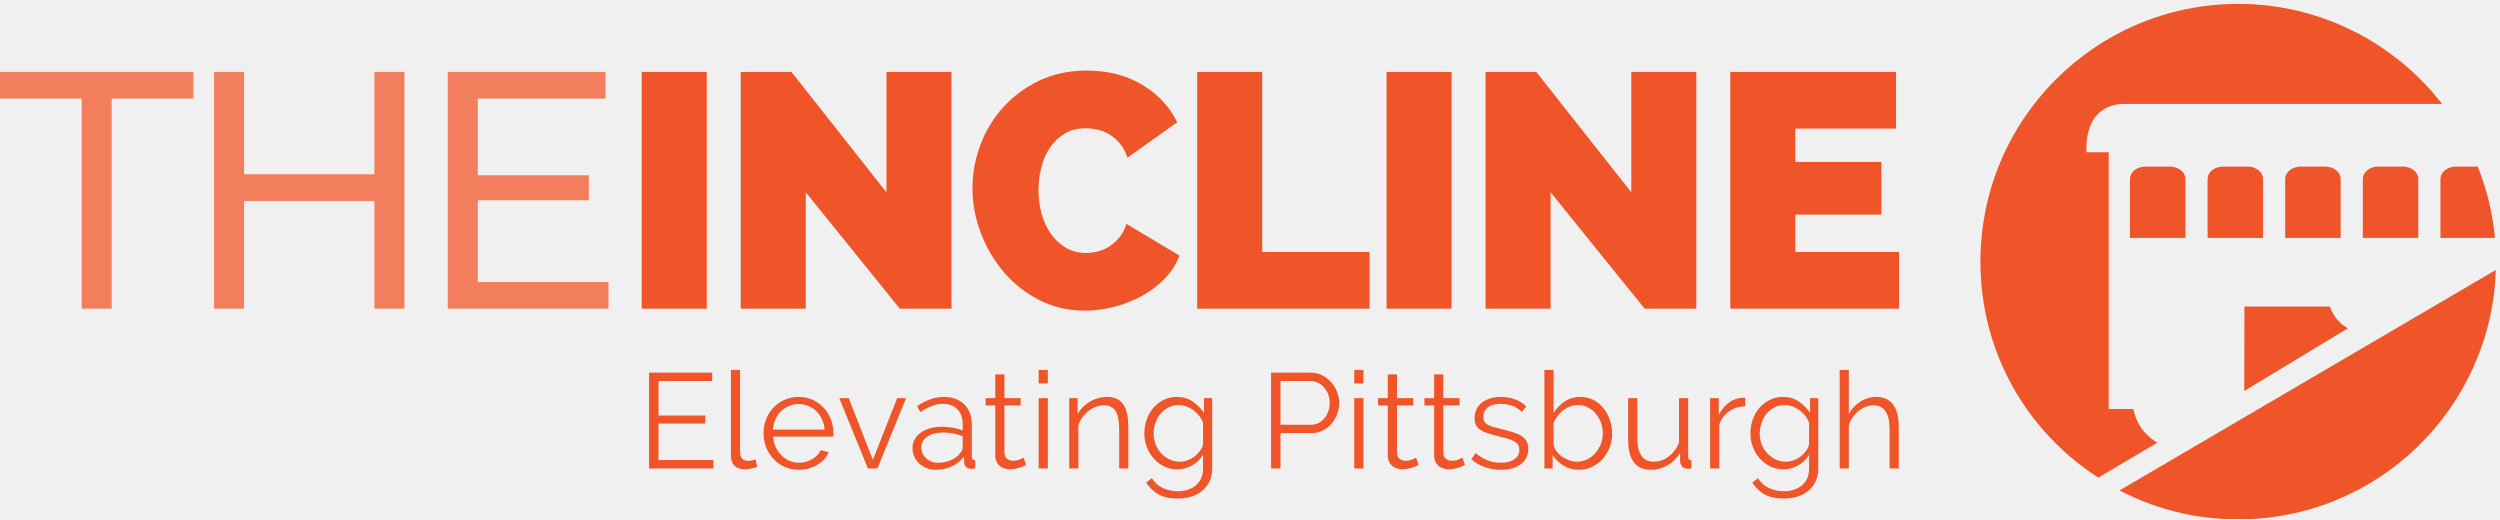
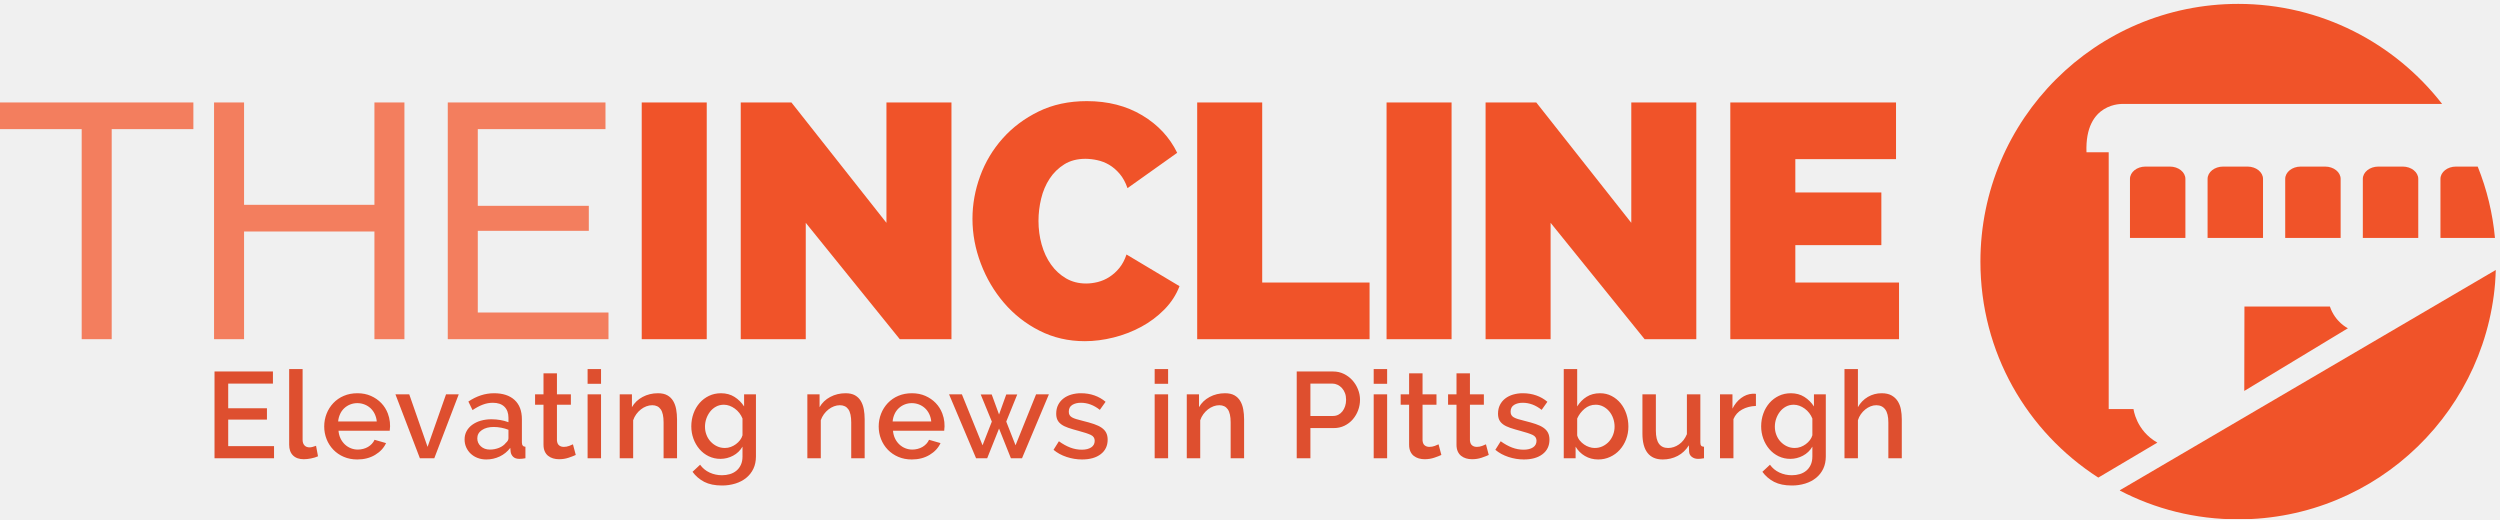
<svg xmlns="http://www.w3.org/2000/svg" xmlns:xlink="http://www.w3.org/1999/xlink" viewBox="0 0 491 102">
  <defs>
    <path id="a" d="M74.19 24.482V48.94H.284V.024H74.19v24.458z" />
  </defs>
  <g fill="none" fill-rule="evenodd">
    <g transform="translate(416 53)">
      <mask id="b" fill="#fff">
        <use xlink:href="#a" />
      </mask>
-       <path d="M.686 43.077L73.903.18l.287-.156C73.304 27.203 50.994 49 23.59 49 15.15 49 7.281 46.971.284 43.32l.402-.243" fill="#F05529" mask="url(#b)" />
+       <path d="M.686 43.077L73.903.18l.287-.156C73.304 27.203 50.994 49 23.59 49 15.15 49 7.281 46.971.284 43.32l.402-.243" fill="#F05329" mask="url(#b)" />
    </g>
-     <path d="M412.348 93.657l11.356-6.729c-4.205-2.372-4.682-6.59-4.682-6.59h-4.873V29.906h-4.364c-.375-9.929 7.166-9.487 7.166-9.487h62.268l.409-.01C470.365 8.488 455.86.764 439.59.764c-27.966 0-50.636 22.662-50.636 50.618 0 17.871 9.158 33.41 23.148 42.417l.246-.142" fill="#F05529" />
-     <path d="M429.212 46.732V35.134c0-1.33-1.369-2.418-3.043-2.418h-4.801c-1.674 0-3.043 1.088-3.043 2.418v11.598h10.887M444.457 46.732V35.134c0-1.33-1.369-2.418-3.043-2.418h-4.801c-1.674 0-3.043 1.088-3.043 2.418v11.598h10.887M459.702 46.732V35.134c0-1.33-1.369-2.418-3.043-2.418h-4.801c-1.674 0-3.043 1.088-3.043 2.418v11.598h10.887M474.947 46.732V35.134c0-1.33-1.369-2.418-3.043-2.418h-4.801c-1.674 0-3.044 1.088-3.044 2.418v11.598h10.888M490.011 46.73a49.76 49.76 0 0 0-3.386-14.008l-.265-.006h-4.012c-1.674 0-3.044 1.088-3.044 2.418v11.598h10.44l.267-.002M440.807 60.2l-.032 16.58 20.353-12.31s-2.494-1.174-3.536-4.27h-16.785M126.034 60.616h12.77V14.123h-12.77zM158.251 37.763v22.853h-12.77V14.123h9.955l18.662 23.64v-23.64h12.769v46.493h-10.15l-18.466-22.853M190.992 36.976c0-2.837.502-5.63 1.506-8.381a22.797 22.797 0 0 1 4.421-7.4c1.941-2.182 4.299-3.95 7.072-5.303 2.772-1.353 5.926-2.031 9.462-2.031 4.147 0 7.77.928 10.87 2.783 3.1 1.856 5.391 4.312 6.876 7.368l-9.757 6.94c-.393-1.135-.907-2.072-1.539-2.815-.633-.743-1.321-1.332-2.062-1.769a7.85 7.85 0 0 0-2.358-.916 11.239 11.239 0 0 0-2.292-.262c-1.616 0-3.002.36-4.158 1.08a9.348 9.348 0 0 0-2.882 2.816c-.763 1.157-1.32 2.467-1.67 3.93a18.697 18.697 0 0 0-.523 4.354c0 1.615.207 3.165.622 4.649.414 1.485 1.025 2.794 1.834 3.929a9.426 9.426 0 0 0 2.946 2.718c1.157.677 2.478 1.015 3.962 1.015.741 0 1.506-.099 2.292-.295a7.66 7.66 0 0 0 2.259-.983 8.313 8.313 0 0 0 1.965-1.767c.589-.721 1.058-1.605 1.407-2.653l10.412 6.221c-.654 1.703-1.648 3.231-2.979 4.584a18.974 18.974 0 0 1-4.551 3.405 23.36 23.36 0 0 1-5.436 2.095c-1.92.48-3.797.72-5.63.72-3.232 0-6.201-.687-8.907-2.062a22.444 22.444 0 0 1-6.973-5.468c-1.944-2.269-3.461-4.845-4.551-7.726-1.092-2.882-1.638-5.806-1.638-8.776M235.128 60.616V14.123h12.769v35.361h21.086v11.132h-33.855M272.321 60.616h12.769V14.123h-12.769zM304.539 37.763v22.853h-12.77V14.123h9.954l18.662 23.64v-23.64h12.77v46.493h-10.151l-18.465-22.853M372.968 49.484v11.132h-33.135V14.123h32.545v11.133h-19.775v6.548h16.895V42.15h-16.895v7.334h20.365" fill="#F05529" />
-     <path fill="#f37e5e" d="M21.937 60.616h-5.894V19.362H0v-5.239h37.98v5.239H21.937v41.254M79.431 60.616h-5.894V39.465H47.934v21.151H42.04V14.123h5.894v20.103h25.603V14.123h5.894v46.493M119.506 60.616H87.943V14.123h30.973v5.239H93.837v15.061h21.806v4.911H93.837v16.044h25.669v5.238" />
-     <path d="M140.116 90.357V92h-12.64V73.185h12.402v1.643H129.33v6.784h9.195v1.564h-9.195v7.181h10.785zm3.434-17.702h1.802v16.218c0 .512.141.914.424 1.206.283.291.68.437 1.192.437.195 0 .424-.026.69-.08a4.55 4.55 0 0 0 .741-.212l.318 1.458a5.948 5.948 0 0 1-1.232.344 7.182 7.182 0 0 1-1.259.133c-.83 0-1.484-.234-1.96-.702-.478-.468-.716-1.126-.716-1.974V72.654zm13.318 19.61c-1.007 0-1.93-.19-2.769-.57a6.786 6.786 0 0 1-2.186-1.563 7.26 7.26 0 0 1-1.445-2.293 7.456 7.456 0 0 1-.516-2.782c0-.972.172-1.886.516-2.743a7.099 7.099 0 0 1 1.431-2.252 6.791 6.791 0 0 1 2.187-1.537 6.664 6.664 0 0 1 2.756-.57c1.007 0 1.93.19 2.769.57.84.38 1.56.896 2.16 1.55a7.277 7.277 0 0 1 1.908 4.956v.423c0 .142-.01.239-.027.292h-11.819c.053.742.225 1.427.517 2.054.291.627.667 1.17 1.126 1.63.46.459.985.817 1.577 1.073a4.718 4.718 0 0 0 1.895.384c.441 0 .883-.062 1.325-.186a5.357 5.357 0 0 0 1.219-.503 4.534 4.534 0 0 0 1.007-.782c.3-.309.53-.649.689-1.02l1.563.424a4.591 4.591 0 0 1-.9 1.391 6.29 6.29 0 0 1-1.352 1.087 6.619 6.619 0 0 1-1.696.715 7.353 7.353 0 0 1-1.935.252zm5.088-7.897a5.576 5.576 0 0 0-.517-2.027 5.518 5.518 0 0 0-1.113-1.577 4.923 4.923 0 0 0-1.563-1.033 4.864 4.864 0 0 0-1.895-.371 4.962 4.962 0 0 0-3.485 1.404 5.08 5.08 0 0 0-1.086 1.59 6.02 6.02 0 0 0-.49 2.014h10.15zM170.452 92l-5.618-13.806h1.855l4.743 12.136 4.77-12.136h1.749L172.333 92h-1.881zm13.344.265c-.653 0-1.258-.11-1.815-.331a4.581 4.581 0 0 1-1.457-.915 4.126 4.126 0 0 1-1.312-3.047c0-.6.141-1.157.424-1.67.282-.512.68-.953 1.192-1.325.513-.37 1.122-.658 1.829-.86a8.42 8.42 0 0 1 2.332-.306c.706 0 1.422.062 2.146.186.725.124 1.37.3 1.935.53v-1.246c0-1.219-.345-2.186-1.034-2.901-.689-.716-1.643-1.073-2.862-1.073-.706 0-1.43.14-2.173.424a10.48 10.48 0 0 0-2.252 1.219l-.636-1.193c1.784-1.201 3.515-1.802 5.194-1.802 1.731 0 3.091.486 4.08 1.457.99.972 1.485 2.315 1.485 4.028v6.228c0 .495.22.742.662.742V92c-.3.053-.53.08-.689.08-.459 0-.817-.115-1.073-.345-.256-.23-.393-.548-.41-.954l-.054-1.087a6.262 6.262 0 0 1-2.398 1.909c-.963.441-2 .662-3.114.662zm.424-1.378c.937 0 1.798-.177 2.584-.53.786-.353 1.382-.821 1.789-1.404a1.65 1.65 0 0 0 .358-.517c.08-.186.119-.358.119-.517v-2.252c-.6-.23-1.224-.407-1.868-.53a10.458 10.458 0 0 0-1.975-.186c-1.272 0-2.305.265-3.1.795-.795.53-1.193 1.228-1.193 2.094 0 .424.084.821.252 1.192.168.371.398.693.69.967.29.274.64.49 1.046.65.406.159.839.238 1.298.238zm17.294.45c-.106.054-.261.124-.464.212a8.22 8.22 0 0 1-1.603.504c-.336.07-.69.106-1.06.106-.39 0-.76-.053-1.113-.159a2.595 2.595 0 0 1-.928-.49c-.265-.221-.477-.5-.636-.835a2.695 2.695 0 0 1-.238-1.166v-9.885h-1.908v-1.43h1.908v-4.665h1.802v4.665h3.18v1.43h-3.18v9.382c.035.512.216.887.543 1.126.327.238.702.358 1.126.358.512 0 .963-.084 1.352-.252.388-.168.636-.287.742-.358l.477 1.458zm2.48.663V78.194h1.801V92h-1.802zm0-16.695v-2.65h1.801v2.65h-1.802zM221.603 92h-1.801v-7.712c0-1.643-.243-2.835-.73-3.577-.485-.742-1.231-1.113-2.238-1.113-.53 0-1.06.097-1.59.291a5.36 5.36 0 0 0-1.471.822c-.45.353-.852.773-1.206 1.259a4.934 4.934 0 0 0-.768 1.576V92h-1.802V78.194h1.643v3.126c.565-1.007 1.373-1.82 2.424-2.438a6.649 6.649 0 0 1 3.432-.927c.76 0 1.405.141 1.935.424a3.3 3.3 0 0 1 1.272 1.192c.318.513.547 1.14.689 1.882.141.742.212 1.563.212 2.465V92zm9.609.186c-.954 0-1.824-.2-2.61-.597a6.732 6.732 0 0 1-2.04-1.576 7.221 7.221 0 0 1-1.339-2.253 7.413 7.413 0 0 1-.477-2.624c0-.954.155-1.868.464-2.742a7.063 7.063 0 0 1 1.311-2.293 6.403 6.403 0 0 1 2.028-1.563c.786-.389 1.656-.583 2.61-.583 1.184 0 2.208.296 3.074.888a8.52 8.52 0 0 1 2.226 2.239v-2.888h1.616v13.859c0 .954-.18 1.798-.543 2.53a5.44 5.44 0 0 1-1.457 1.843 6.2 6.2 0 0 1-2.147 1.112 9.007 9.007 0 0 1-2.61.371c-1.59 0-2.87-.282-3.843-.848a6.774 6.774 0 0 1-2.358-2.279l1.113-.874c.548.883 1.272 1.533 2.173 1.948a6.88 6.88 0 0 0 2.915.623 6.43 6.43 0 0 0 1.908-.279c.6-.185 1.126-.46 1.577-.821.45-.362.808-.822 1.073-1.378.265-.557.397-1.206.397-1.948v-2.73a5.754 5.754 0 0 1-2.173 2.094 5.847 5.847 0 0 1-2.888.769zm.503-1.511c.53 0 1.052-.097 1.564-.291a5.235 5.235 0 0 0 2.438-1.882 3.39 3.39 0 0 0 .556-1.245V82.99a5.378 5.378 0 0 0-.795-1.378 5.52 5.52 0 0 0-1.139-1.087 5.752 5.752 0 0 0-1.365-.715 4.276 4.276 0 0 0-1.47-.265c-.778 0-1.471.163-2.08.49a4.97 4.97 0 0 0-1.551 1.285 5.717 5.717 0 0 0-.967 1.803 6.492 6.492 0 0 0-.332 2.04 5.721 5.721 0 0 0 1.498 3.882 5.282 5.282 0 0 0 1.63 1.193c.618.291 1.29.437 2.013.437zM249.635 92V73.185h7.79c.813 0 1.56.172 2.24.517a5.9 5.9 0 0 1 1.762 1.351 6.412 6.412 0 0 1 1.166 1.895c.283.707.424 1.422.424 2.147 0 .777-.132 1.523-.397 2.239a6.06 6.06 0 0 1-1.113 1.894 5.597 5.597 0 0 1-1.71 1.326c-.662.335-1.4.503-2.212.503h-6.095V92h-1.855zm1.855-8.586h6.015a3.15 3.15 0 0 0 1.497-.358c.45-.238.835-.556 1.153-.954.318-.397.565-.857.742-1.378a5.042 5.042 0 0 0 .265-1.63 4.52 4.52 0 0 0-.305-1.656 4.5 4.5 0 0 0-.821-1.365 3.752 3.752 0 0 0-1.22-.914 3.407 3.407 0 0 0-1.47-.331h-5.856v8.586zM265.974 92V78.194h1.802V92h-1.802zm0-16.695v-2.65h1.802v2.65h-1.802zm12.63 16.032c-.107.054-.261.124-.465.212a8.22 8.22 0 0 1-1.603.504c-.336.07-.689.106-1.06.106-.389 0-.76-.053-1.113-.159a2.595 2.595 0 0 1-.927-.49c-.265-.221-.477-.5-.636-.835a2.695 2.695 0 0 1-.239-1.166v-9.885h-1.908v-1.43h1.908v-4.665h1.802v4.665h3.18v1.43h-3.18v9.382c.035.512.217.887.543 1.126.327.238.703.358 1.127.358.512 0 .962-.084 1.351-.252.389-.168.636-.287.742-.358l.477 1.458zm9.104 0c-.106.054-.26.124-.464.212a8.22 8.22 0 0 1-1.603.504c-.336.07-.689.106-1.06.106-.389 0-.76-.053-1.113-.159a2.595 2.595 0 0 1-.928-.49c-.265-.221-.477-.5-.636-.835a2.695 2.695 0 0 1-.238-1.166v-9.885h-1.908v-1.43h1.908v-4.665h1.802v4.665h3.18v1.43h-3.18v9.382c.035.512.216.887.543 1.126.327.238.702.358 1.126.358.513 0 .963-.084 1.352-.252.389-.168.636-.287.742-.358l.477 1.458zm7.064.928a9.608 9.608 0 0 1-3.153-.53c-1.025-.353-1.908-.866-2.65-1.537l.821-1.219c.778.636 1.568 1.113 2.372 1.431a6.96 6.96 0 0 0 2.584.477c1.113 0 2-.225 2.663-.676.662-.45.994-1.09.994-1.921 0-.389-.089-.711-.265-.967-.177-.256-.438-.482-.782-.676a6.103 6.103 0 0 0-1.299-.517 35.325 35.325 0 0 0-1.815-.463 26.59 26.59 0 0 1-2.067-.584c-.583-.194-1.064-.415-1.444-.662a2.39 2.39 0 0 1-.848-.914c-.186-.362-.278-.817-.278-1.365 0-.689.137-1.298.41-1.828.274-.53.645-.968 1.113-1.312a5.056 5.056 0 0 1 1.643-.782 7.348 7.348 0 0 1 2.001-.265c1.06 0 2.023.172 2.889.517.865.344 1.563.8 2.093 1.365l-.874 1.06a4.848 4.848 0 0 0-1.869-1.193 6.692 6.692 0 0 0-2.292-.397c-.477 0-.918.048-1.325.145a3.19 3.19 0 0 0-1.073.464c-.31.212-.552.481-.729.808-.176.327-.265.711-.265 1.153 0 .371.062.671.186.901.123.23.327.428.61.596.282.168.64.318 1.072.45.433.133.959.27 1.577.412.884.212 1.66.423 2.332.635.672.213 1.232.46 1.683.743.45.282.79.627 1.02 1.033.23.406.345.901.345 1.484 0 1.272-.486 2.279-1.458 3.021-.971.742-2.279 1.113-3.922 1.113zm15.306 0a5.722 5.722 0 0 1-3.008-.822c-.91-.547-1.62-1.254-2.133-2.12V92h-1.616V72.655h1.802v8.427c.618-.936 1.36-1.692 2.226-2.266.865-.574 1.872-.861 3.02-.861.972 0 1.842.203 2.61.61a6.13 6.13 0 0 1 1.962 1.63c.539.68.954 1.448 1.245 2.305.292.857.438 1.735.438 2.636 0 .972-.168 1.89-.504 2.757a7.248 7.248 0 0 1-1.378 2.265 6.54 6.54 0 0 1-2.08 1.537c-.804.38-1.665.57-2.584.57zm-.424-1.59a4.64 4.64 0 0 0 2.08-.464 5.085 5.085 0 0 0 1.617-1.245 6 6 0 0 0 1.06-1.776 5.647 5.647 0 0 0 .384-2.053c0-.725-.12-1.423-.358-2.094a5.824 5.824 0 0 0-1.007-1.789 4.88 4.88 0 0 0-1.563-1.245 4.359 4.359 0 0 0-2.001-.464c-.548 0-1.06.093-1.537.278a5.193 5.193 0 0 0-1.325.756 6.1 6.1 0 0 0-1.086 1.1 6.928 6.928 0 0 0-.795 1.311v4.293c.07.477.26.923.57 1.338.308.415.68.773 1.112 1.074.433.3.901.538 1.405.715a4.36 4.36 0 0 0 1.444.265zm14.564 1.59c-1.502 0-2.62-.5-3.352-1.497-.734-.998-1.1-2.487-1.1-4.466v-8.109h1.802v7.791c0 3.128 1.069 4.691 3.206 4.691.53 0 1.051-.088 1.564-.265a4.912 4.912 0 0 0 1.418-.769 6.224 6.224 0 0 0 1.166-1.192c.344-.46.622-.98.834-1.564v-8.692h1.802v11.475c0 .495.212.742.636.742V92a3.284 3.284 0 0 1-.516.053h-.279c-.424-.018-.768-.168-1.033-.45-.265-.283-.398-.663-.398-1.14v-1.59c-.6 1.078-1.417 1.912-2.45 2.504a6.535 6.535 0 0 1-3.3.888zm18.539-12.481c-1.22.035-2.28.37-3.18 1.006-.901.637-1.537 1.511-1.908 2.624V92h-1.802V78.194h1.696v3.312c.512-1.06 1.201-1.89 2.067-2.491.865-.6 1.793-.901 2.782-.901.141 0 .256.009.345.026v1.644zm7.488 12.401c-.954 0-1.824-.198-2.61-.596a6.732 6.732 0 0 1-2.04-1.576 7.221 7.221 0 0 1-1.34-2.253 7.413 7.413 0 0 1-.476-2.624c0-.954.154-1.868.464-2.742a7.063 7.063 0 0 1 1.311-2.293 6.403 6.403 0 0 1 2.028-1.563c.786-.389 1.656-.583 2.61-.583 1.184 0 2.208.296 3.074.888a8.52 8.52 0 0 1 2.226 2.239v-2.888h1.616v13.859c0 .954-.18 1.798-.543 2.53a5.44 5.44 0 0 1-1.457 1.843 6.2 6.2 0 0 1-2.147 1.112 9.007 9.007 0 0 1-2.61.371c-1.59 0-2.87-.282-3.843-.848a6.774 6.774 0 0 1-2.358-2.279l1.113-.874c.548.883 1.272 1.533 2.173 1.948a6.88 6.88 0 0 0 2.915.623 6.43 6.43 0 0 0 1.908-.279c.6-.185 1.126-.46 1.577-.821.45-.362.808-.822 1.073-1.378.265-.557.397-1.206.397-1.948v-2.73a5.754 5.754 0 0 1-2.173 2.094 5.847 5.847 0 0 1-2.888.769zm.503-1.51c.53 0 1.052-.097 1.564-.291a5.235 5.235 0 0 0 2.438-1.882 3.39 3.39 0 0 0 .556-1.245V82.99a5.378 5.378 0 0 0-.795-1.378 5.52 5.52 0 0 0-1.14-1.087 5.751 5.751 0 0 0-1.364-.715 4.276 4.276 0 0 0-1.47-.265c-.778 0-1.471.163-2.08.49a4.97 4.97 0 0 0-1.551 1.285 5.717 5.717 0 0 0-.967 1.803 6.492 6.492 0 0 0-.332 2.04 5.722 5.722 0 0 0 1.498 3.882 5.282 5.282 0 0 0 1.63 1.193c.618.291 1.29.437 2.013.437zM372.918 92h-1.802v-7.712c0-1.572-.27-2.747-.809-3.524-.538-.777-1.329-1.166-2.371-1.166-.513 0-1.02.102-1.524.305a5.736 5.736 0 0 0-2.57 2.08c-.327.477-.57.998-.73 1.564V92h-1.801V72.655h1.802v8.665a6.26 6.26 0 0 1 2.279-2.464 5.888 5.888 0 0 1 3.153-.901c.795 0 1.467.146 2.014.437.548.292.998.698 1.352 1.22.353.52.61 1.148.768 1.88.16.734.239 1.542.239 2.425V92z" fill="#F05529" />
+     <path d="M412.348 93.657l11.356-6.729c-4.205-2.372-4.682-6.59-4.682-6.59h-4.873V29.906h-4.364c-.375-9.929 7.166-9.487 7.166-9.487h62.268l.409-.01C470.365 8.488 455.86.764 439.59.764c-27.966 0-50.636 22.662-50.636 50.618 0 17.871 9.158 33.41 23.148 42.417l.246-.142" fill="#F05329" />
+     <path d="M429.212 46.732V35.134c0-1.33-1.369-2.418-3.043-2.418h-4.801c-1.674 0-3.043 1.088-3.043 2.418v11.598h10.887M444.457 46.732V35.134c0-1.33-1.369-2.418-3.043-2.418h-4.801c-1.674 0-3.043 1.088-3.043 2.418v11.598h10.887M459.702 46.732V35.134c0-1.33-1.369-2.418-3.043-2.418h-4.801c-1.674 0-3.043 1.088-3.043 2.418v11.598h10.887M474.947 46.732V35.134c0-1.33-1.369-2.418-3.043-2.418h-4.801c-1.674 0-3.044 1.088-3.044 2.418v11.598h10.888M490.011 46.73a49.76 49.76 0 0 0-3.386-14.008l-.265-.006h-4.012c-1.674 0-3.044 1.088-3.044 2.418v11.598h10.44l.267-.002M440.807 60.2l-.032 16.58 20.353-12.31s-2.494-1.174-3.536-4.27h-16.785M126.034 66.616h12.77V20.123h-12.77zM158.251 43.763v22.853h-12.77V20.123h9.955l18.662 23.64v-23.64h12.769v46.493h-10.15l-18.466-22.853M192.498 34.595a22.797 22.797 0 0 1 4.421-7.4c1.941-2.182 4.299-3.95 7.072-5.303 2.772-1.353 5.926-2.031 9.462-2.031 4.147 0 7.77.928 10.87 2.783 3.1 1.856 5.391 4.312 6.876 7.368l-9.757 6.94c-.393-1.135-.907-2.072-1.539-2.815-.633-.743-1.321-1.332-2.062-1.769a7.85 7.85 0 0 0-2.358-.916 11.239 11.239 0 0 0-2.292-.262c-1.616 0-3.002.36-4.158 1.08a9.348 9.348 0 0 0-2.882 2.816c-.763 1.157-1.32 2.467-1.67 3.93a18.697 18.697 0 0 0-.523 4.354c0 1.615.207 3.165.622 4.649.414 1.485 1.025 2.794 1.834 3.929a9.426 9.426 0 0 0 2.946 2.718c1.157.677 2.478 1.015 3.962 1.015.741 0 1.506-.099 2.292-.295a7.66 7.66 0 0 0 2.259-.983 8.313 8.313 0 0 0 1.965-1.767c.589-.721 1.058-1.605 1.407-2.653l10.412 6.221c-.654 1.703-1.648 3.231-2.979 4.584a18.974 18.974 0 0 1-4.551 3.405 23.36 23.36 0 0 1-5.436 2.095c-1.92.48-3.797.72-5.63.72-3.232 0-6.201-.687-8.907-2.062a22.444 22.444 0 0 1-6.973-5.468c-1.944-2.269-3.461-4.845-4.551-7.726-1.092-2.882-1.638-5.806-1.638-8.776 0-2.837.502-5.63 1.506-8.381zM235.128 66.616V20.123h12.769v35.361h21.086v11.132h-33.855M272.321 66.616h12.769V20.123h-12.769zM304.539 43.763v22.853h-12.77V20.123h9.954l18.662 23.64v-23.64h12.77v46.493h-10.151l-18.465-22.853M372.968 55.484v11.132h-33.135V20.123h32.545v11.133h-19.775v6.548h16.895V48.15h-16.895v7.334h20.365" fill="#F05329" />
+     <path fill="#F37E5E" d="M21.937 66.616h-5.894V25.362H0v-5.239h37.98v5.239H21.937v41.254M79.431 66.616h-5.894V45.465H47.934v21.151H42.04V20.123h5.894v20.103h25.603V20.123h5.894v46.493M119.506 66.616H87.943V20.123h30.973v5.239H93.837v15.061h21.806v4.911H93.837v16.044h25.669v5.238" />
+     <path d="M53.82 87.624V90H42.132V72.96h11.472v2.376H44.82v4.848h7.608v2.232H44.82v5.208h9zm2.972-15.144h2.64v13.896c0 .464.12.828.36 1.092.24.264.576.396 1.008.396.176 0 .38-.032.612-.096.232-.064.452-.136.66-.216l.384 2.064c-.384.176-.84.316-1.368.42a7.41 7.41 0 0 1-1.416.156c-.912 0-1.62-.248-2.124-.744s-.756-1.2-.756-2.112V72.48zM70.18 90.24c-.976 0-1.864-.172-2.664-.516a6.2 6.2 0 0 1-2.052-1.404 6.33 6.33 0 0 1-1.32-2.064 6.688 6.688 0 0 1-.468-2.496c0-.88.156-1.716.468-2.508a6.436 6.436 0 0 1 1.32-2.088 6.113 6.113 0 0 1 2.052-1.416c.8-.344 1.696-.516 2.688-.516.976 0 1.86.176 2.652.528.792.352 1.468.82 2.028 1.404s.988 1.264 1.284 2.04a6.777 6.777 0 0 1 .372 3.396H66.484c.048.56.18 1.064.396 1.512.216.448.496.836.84 1.164a3.682 3.682 0 0 0 2.556 1.02c.352 0 .7-.044 1.044-.132.344-.088.66-.216.948-.384a3.36 3.36 0 0 0 .768-.612c.224-.24.4-.504.528-.792l2.256.648c-.432.944-1.148 1.716-2.148 2.316-1 .6-2.164.9-3.492.9zm3.816-7.464a4.221 4.221 0 0 0-.396-1.464 3.77 3.77 0 0 0-.828-1.14 3.694 3.694 0 0 0-1.176-.732 3.838 3.838 0 0 0-1.416-.264 3.745 3.745 0 0 0-2.568.996 3.608 3.608 0 0 0-.816 1.14 4.393 4.393 0 0 0-.384 1.464h7.584zM82.464 90l-4.8-12.552h2.712l3.6 10.32 3.624-10.32h2.496L85.296 90h-2.832zm13.028.24c-.608 0-1.172-.1-1.692-.3a4.09 4.09 0 0 1-1.344-.828 3.86 3.86 0 0 1-.888-1.248c-.216-.48-.324-1-.324-1.56 0-.592.128-1.128.384-1.608.256-.48.62-.896 1.092-1.248a5.3 5.3 0 0 1 1.68-.816 7.542 7.542 0 0 1 2.148-.288 9.84 9.84 0 0 1 1.752.156 8.823 8.823 0 0 1 1.56.42v-.864c0-.928-.264-1.652-.792-2.172-.528-.52-1.288-.78-2.28-.78-.672 0-1.332.124-1.98.372-.648.248-1.316.604-2.004 1.068l-.816-1.68c1.616-1.088 3.296-1.632 5.04-1.632 1.728 0 3.072.44 4.032 1.32.96.88 1.44 2.144 1.44 3.792v4.536c0 .56.232.848.696.864V90c-.256.048-.476.08-.66.096a6.233 6.233 0 0 1-.54.024c-.512 0-.908-.128-1.188-.384a1.642 1.642 0 0 1-.516-.984l-.072-.792a5.597 5.597 0 0 1-2.076 1.692 6.095 6.095 0 0 1-2.652.588zm.72-1.944c.64 0 1.244-.116 1.812-.348.568-.232 1.012-.556 1.332-.972.336-.288.504-.592.504-.912v-1.656A7.98 7.98 0 0 0 98.432 84a7.88 7.88 0 0 0-1.476-.144c-.944 0-1.716.204-2.316.612-.6.408-.9.948-.9 1.62 0 .624.232 1.148.696 1.572.464.424 1.056.636 1.776.636zm16.868 1.056c-.336.16-.8.34-1.392.54-.592.2-1.224.3-1.896.3-.416 0-.808-.056-1.176-.168a2.88 2.88 0 0 1-.972-.504c-.28-.224-.5-.516-.66-.876-.16-.36-.24-.796-.24-1.308v-7.848h-1.656v-2.04h1.656V73.32h2.64v4.128h2.736v2.04h-2.736v7.008c.032.448.172.772.42.972.248.2.556.3.924.3s.72-.064 1.056-.192c.336-.128.584-.232.744-.312l.552 2.088zm2.324.648V77.448h2.64V90h-2.64zm0-14.616V72.48h2.64v2.904h-2.64zM132.968 90h-2.64v-7.032c0-1.184-.188-2.044-.564-2.58-.376-.536-.932-.804-1.668-.804-.384 0-.768.072-1.152.216a4.034 4.034 0 0 0-1.08.612 4.767 4.767 0 0 0-.9.936c-.264.36-.468.756-.612 1.188V90h-2.64V77.448h2.4v2.52c.48-.848 1.176-1.516 2.088-2.004.912-.488 1.92-.732 3.024-.732.752 0 1.368.136 1.848.408.48.272.86.644 1.14 1.116.28.472.476 1.016.588 1.632.112.616.168 1.268.168 1.956V90zm8.54.12a5.23 5.23 0 0 1-2.328-.516 5.558 5.558 0 0 1-1.812-1.404 6.606 6.606 0 0 1-1.176-2.04 7.021 7.021 0 0 1-.42-2.424c0-.896.144-1.74.432-2.532a6.425 6.425 0 0 1 1.2-2.064 5.728 5.728 0 0 1 1.836-1.392c.712-.344 1.5-.516 2.364-.516 1.008 0 1.892.24 2.652.72a6.096 6.096 0 0 1 1.884 1.872v-2.376h2.328V89.64c0 .912-.168 1.72-.504 2.424a5.115 5.115 0 0 1-1.404 1.788c-.6.488-1.308.86-2.124 1.116a8.775 8.775 0 0 1-2.64.384c-1.392 0-2.548-.236-3.468-.708a6.562 6.562 0 0 1-2.316-1.98l1.488-1.392c.48.672 1.1 1.184 1.86 1.536.76.352 1.572.528 2.436.528.544 0 1.06-.072 1.548-.216a3.582 3.582 0 0 0 1.284-.672c.368-.304.66-.688.876-1.152.216-.464.324-1.016.324-1.656v-1.92a4.591 4.591 0 0 1-1.848 1.776 5.202 5.202 0 0 1-2.472.624zm.864-2.136c.4 0 .784-.068 1.152-.204a4.057 4.057 0 0 0 1.824-1.344 2.87 2.87 0 0 0 .48-.948V82.2a4.45 4.45 0 0 0-1.5-1.944 4.267 4.267 0 0 0-1.044-.564 3.166 3.166 0 0 0-1.104-.204c-.576 0-1.092.124-1.548.372a3.727 3.727 0 0 0-1.164.984 4.84 4.84 0 0 0-1.008 2.964c0 .576.1 1.116.3 1.62a4.063 4.063 0 0 0 2.064 2.22c.472.224.988.336 1.548.336zM169.82 90h-2.64v-7.032c0-1.184-.188-2.044-.564-2.58-.376-.536-.932-.804-1.668-.804-.384 0-.768.072-1.152.216a4.034 4.034 0 0 0-1.08.612 4.767 4.767 0 0 0-.9.936c-.264.36-.468.756-.612 1.188V90h-2.64V77.448h2.4v2.52c.48-.848 1.176-1.516 2.088-2.004.912-.488 1.92-.732 3.024-.732.752 0 1.368.136 1.848.408.48.272.86.644 1.14 1.116.28.472.476 1.016.588 1.632.112.616.168 1.268.168 1.956V90zm9.26.24c-.976 0-1.864-.172-2.664-.516a6.2 6.2 0 0 1-2.052-1.404 6.33 6.33 0 0 1-1.32-2.064 6.688 6.688 0 0 1-.468-2.496c0-.88.156-1.716.468-2.508a6.436 6.436 0 0 1 1.32-2.088 6.113 6.113 0 0 1 2.052-1.416c.8-.344 1.696-.516 2.688-.516.976 0 1.86.176 2.652.528.792.352 1.468.82 2.028 1.404s.988 1.264 1.284 2.04a6.777 6.777 0 0 1 .372 3.396h-10.056c.048.56.18 1.064.396 1.512.216.448.496.836.84 1.164a3.682 3.682 0 0 0 2.556 1.02c.352 0 .7-.044 1.044-.132.344-.088.66-.216.948-.384a3.36 3.36 0 0 0 .768-.612c.224-.24.4-.504.528-.792l2.256.648c-.432.944-1.148 1.716-2.148 2.316-1 .6-2.164.9-3.492.9zm3.816-7.464a4.221 4.221 0 0 0-.396-1.464 3.77 3.77 0 0 0-.828-1.14 3.694 3.694 0 0 0-1.176-.732 3.838 3.838 0 0 0-1.416-.264 3.745 3.745 0 0 0-2.568.996 3.608 3.608 0 0 0-.816 1.14 4.393 4.393 0 0 0-.384 1.464h7.584zm20.588-5.328h2.52L200.724 90h-2.184l-2.328-5.832L193.884 90H191.7l-5.304-12.552h2.52l4.056 10.008 1.824-4.656-2.184-5.328h2.16l1.44 3.936 1.416-3.936h2.16l-2.16 5.328 1.824 4.656 4.032-10.008zm9.02 12.792a9.613 9.613 0 0 1-3.012-.492c-1-.328-1.86-.796-2.58-1.404l1.056-1.68c.752.544 1.496.956 2.232 1.236.736.28 1.488.42 2.256.42.784 0 1.404-.152 1.86-.456.456-.304.684-.736.684-1.296 0-.528-.256-.912-.768-1.152-.512-.24-1.312-.504-2.4-.792a30.192 30.192 0 0 1-2.016-.6c-.56-.192-1.016-.416-1.368-.672-.352-.256-.608-.552-.768-.888-.16-.336-.24-.744-.24-1.224 0-.64.124-1.208.372-1.704a3.657 3.657 0 0 1 1.032-1.26c.44-.344.956-.604 1.548-.78a6.71 6.71 0 0 1 1.92-.264c.944 0 1.824.144 2.64.432a6.87 6.87 0 0 1 2.184 1.248l-1.128 1.584c-1.168-.928-2.408-1.392-3.72-1.392-.672 0-1.236.14-1.692.42-.456.28-.684.724-.684 1.332 0 .256.048.472.144.648.096.176.252.328.468.456.216.128.496.244.84.348.344.104.772.22 1.284.348.848.208 1.58.416 2.196.624.616.208 1.124.452 1.524.732.4.28.696.608.888.984.192.376.288.828.288 1.356 0 1.2-.452 2.148-1.356 2.844-.904.696-2.132 1.044-3.684 1.044zm14.272-.24V77.448h2.64V90h-2.64zm0-14.616V72.48h2.64v2.904h-2.64zM244.34 90h-2.64v-7.032c0-1.184-.188-2.044-.564-2.58-.376-.536-.932-.804-1.668-.804-.384 0-.768.072-1.152.216a4.034 4.034 0 0 0-1.08.612 4.767 4.767 0 0 0-.9.936c-.264.36-.468.756-.612 1.188V90h-2.64V77.448h2.4v2.52c.48-.848 1.176-1.516 2.088-2.004.912-.488 1.92-.732 3.024-.732.752 0 1.368.136 1.848.408.48.272.86.644 1.14 1.116.28.472.476 1.016.588 1.632.112.616.168 1.268.168 1.956V90zm10.336 0V72.96h7.152c.768 0 1.476.16 2.124.48.648.32 1.204.74 1.668 1.26a5.94 5.94 0 0 1 1.092 1.776c.264.664.396 1.34.396 2.028 0 .72-.124 1.412-.372 2.076a5.81 5.81 0 0 1-1.044 1.776c-.448.52-.988.936-1.62 1.248a4.679 4.679 0 0 1-2.1.468h-4.608V90h-2.688zm2.688-8.304h4.44c.384 0 .732-.08 1.044-.24.312-.16.58-.384.804-.672.224-.288.4-.624.528-1.008s.192-.808.192-1.272c0-.48-.072-.912-.216-1.296a3.04 3.04 0 0 0-.6-.996 2.743 2.743 0 0 0-.876-.648 2.4 2.4 0 0 0-1.02-.228h-4.296v6.36zM269.792 90V77.448h2.64V90h-2.64zm0-14.616V72.48h2.64v2.904h-2.64zm13.292 13.968c-.336.16-.8.34-1.392.54-.592.2-1.224.3-1.896.3-.416 0-.808-.056-1.176-.168a2.88 2.88 0 0 1-.972-.504c-.28-.224-.5-.516-.66-.876-.16-.36-.24-.796-.24-1.308v-7.848h-1.656v-2.04h1.656V73.32h2.64v4.128h2.736v2.04h-2.736v7.008c.032.448.172.772.42.972.248.2.556.3.924.3s.72-.064 1.056-.192c.336-.128.584-.232.744-.312l.552 2.088zm9.308 0c-.336.16-.8.34-1.392.54-.592.2-1.224.3-1.896.3-.416 0-.808-.056-1.176-.168a2.88 2.88 0 0 1-.972-.504c-.28-.224-.5-.516-.66-.876-.16-.36-.24-.796-.24-1.308v-7.848H284.4v-2.04h1.656V73.32h2.64v4.128h2.736v2.04h-2.736v7.008c.032.448.172.772.42.972.248.2.556.3.924.3s.72-.064 1.056-.192c.336-.128.584-.232.744-.312l.552 2.088zm6.884.888a9.613 9.613 0 0 1-3.012-.492c-1-.328-1.86-.796-2.58-1.404l1.056-1.68c.752.544 1.496.956 2.232 1.236.736.28 1.488.42 2.256.42.784 0 1.404-.152 1.86-.456.456-.304.684-.736.684-1.296 0-.528-.256-.912-.768-1.152-.512-.24-1.312-.504-2.4-.792a30.192 30.192 0 0 1-2.016-.6c-.56-.192-1.016-.416-1.368-.672-.352-.256-.608-.552-.768-.888-.16-.336-.24-.744-.24-1.224 0-.64.124-1.208.372-1.704a3.657 3.657 0 0 1 1.032-1.26c.44-.344.956-.604 1.548-.78a6.71 6.71 0 0 1 1.92-.264c.944 0 1.824.144 2.64.432a6.87 6.87 0 0 1 2.184 1.248l-1.128 1.584c-1.168-.928-2.408-1.392-3.72-1.392-.672 0-1.236.14-1.692.42-.456.28-.684.724-.684 1.332 0 .256.048.472.144.648.096.176.252.328.468.456.216.128.496.244.84.348.344.104.772.22 1.284.348.848.208 1.58.416 2.196.624.616.208 1.124.452 1.524.732.4.28.696.608.888.984.192.376.288.828.288 1.356 0 1.2-.452 2.148-1.356 2.844-.904.696-2.132 1.044-3.684 1.044zm14.612 0c-.96 0-1.828-.228-2.604-.684a5.05 5.05 0 0 1-1.836-1.836V90h-2.328V72.48h2.64v7.344c.496-.8 1.116-1.432 1.86-1.896.744-.464 1.62-.696 2.628-.696.832 0 1.592.18 2.28.54.688.36 1.276.84 1.764 1.44s.864 1.296 1.128 2.088c.264.792.396 1.62.396 2.484a6.91 6.91 0 0 1-.456 2.52 6.564 6.564 0 0 1-1.248 2.052 5.772 5.772 0 0 1-1.884 1.38 5.516 5.516 0 0 1-2.34.504zm-.696-2.256c.576 0 1.104-.116 1.584-.348.48-.232.892-.54 1.236-.924s.612-.828.804-1.332a4.445 4.445 0 0 0 .288-1.596c0-.56-.092-1.1-.276-1.62a4.392 4.392 0 0 0-.768-1.368 3.865 3.865 0 0 0-1.176-.948 3.17 3.17 0 0 0-1.5-.36c-.816 0-1.54.264-2.172.792a5.273 5.273 0 0 0-1.452 1.92v3.312c.096.368.264.7.504.996.24.296.52.556.84.78.32.224.664.396 1.032.516s.72.18 1.056.18zm13.364 2.256c-1.312 0-2.304-.428-2.976-1.284-.672-.856-1.008-2.132-1.008-3.828v-7.68h2.64V84.6c0 2.256.8 3.384 2.4 3.384.752 0 1.464-.232 2.136-.696.672-.464 1.192-1.136 1.56-2.016v-7.824h2.64v9.432c0 .304.052.52.156.648.104.128.292.2.564.216V90c-.272.048-.496.08-.672.096a5.575 5.575 0 0 1-.504.024c-.48 0-.888-.132-1.224-.396a1.308 1.308 0 0 1-.528-1.02l-.048-1.248c-.56.912-1.288 1.604-2.184 2.076-.896.472-1.88.708-2.952.708zm18.308-10.512c-1.024.032-1.932.268-2.724.708a3.73 3.73 0 0 0-1.692 1.884V90h-2.64V77.448h2.448v2.808c.432-.864.996-1.556 1.692-2.076s1.444-.804 2.244-.852h.396c.104 0 .196.008.276.024v2.376zm6.764 10.392a5.23 5.23 0 0 1-2.328-.516 5.558 5.558 0 0 1-1.812-1.404 6.606 6.606 0 0 1-1.176-2.04 7.021 7.021 0 0 1-.42-2.424c0-.896.144-1.74.432-2.532a6.425 6.425 0 0 1 1.2-2.064 5.728 5.728 0 0 1 1.836-1.392c.712-.344 1.5-.516 2.364-.516 1.008 0 1.892.24 2.652.72a6.096 6.096 0 0 1 1.884 1.872v-2.376h2.328V89.64c0 .912-.168 1.72-.504 2.424a5.115 5.115 0 0 1-1.404 1.788c-.6.488-1.308.86-2.124 1.116a8.775 8.775 0 0 1-2.64.384c-1.392 0-2.548-.236-3.468-.708a6.562 6.562 0 0 1-2.316-1.98l1.488-1.392c.48.672 1.1 1.184 1.86 1.536.76.352 1.572.528 2.436.528.544 0 1.06-.072 1.548-.216a3.582 3.582 0 0 0 1.284-.672c.368-.304.66-.688.876-1.152.216-.464.324-1.016.324-1.656v-1.92a4.591 4.591 0 0 1-1.848 1.776 5.202 5.202 0 0 1-2.472.624zm.864-2.136c.4 0 .784-.068 1.152-.204a4.057 4.057 0 0 0 1.824-1.344 2.87 2.87 0 0 0 .48-.948V82.2a4.45 4.45 0 0 0-1.5-1.944 4.267 4.267 0 0 0-1.044-.564 3.166 3.166 0 0 0-1.104-.204c-.576 0-1.092.124-1.548.372a3.727 3.727 0 0 0-1.164.984 4.84 4.84 0 0 0-1.008 2.964c0 .576.1 1.116.3 1.62a4.063 4.063 0 0 0 2.064 2.22c.472.224.988.336 1.548.336zM373.512 90h-2.64v-7.032c0-1.152-.204-2.004-.612-2.556-.408-.552-.996-.828-1.764-.828a3.01 3.01 0 0 0-1.104.216 3.967 3.967 0 0 0-1.044.612c-.328.264-.62.576-.876.936-.256.36-.448.756-.576 1.188V90h-2.64V72.48h2.64v7.488a5.21 5.21 0 0 1 1.956-2.016 5.27 5.27 0 0 1 2.7-.72c.784 0 1.428.14 1.932.42.504.28.908.652 1.212 1.116a4.49 4.49 0 0 1 .636 1.62c.12.616.18 1.268.18 1.956V90z" fill="#DE4F2F" />
  </g>
</svg>
